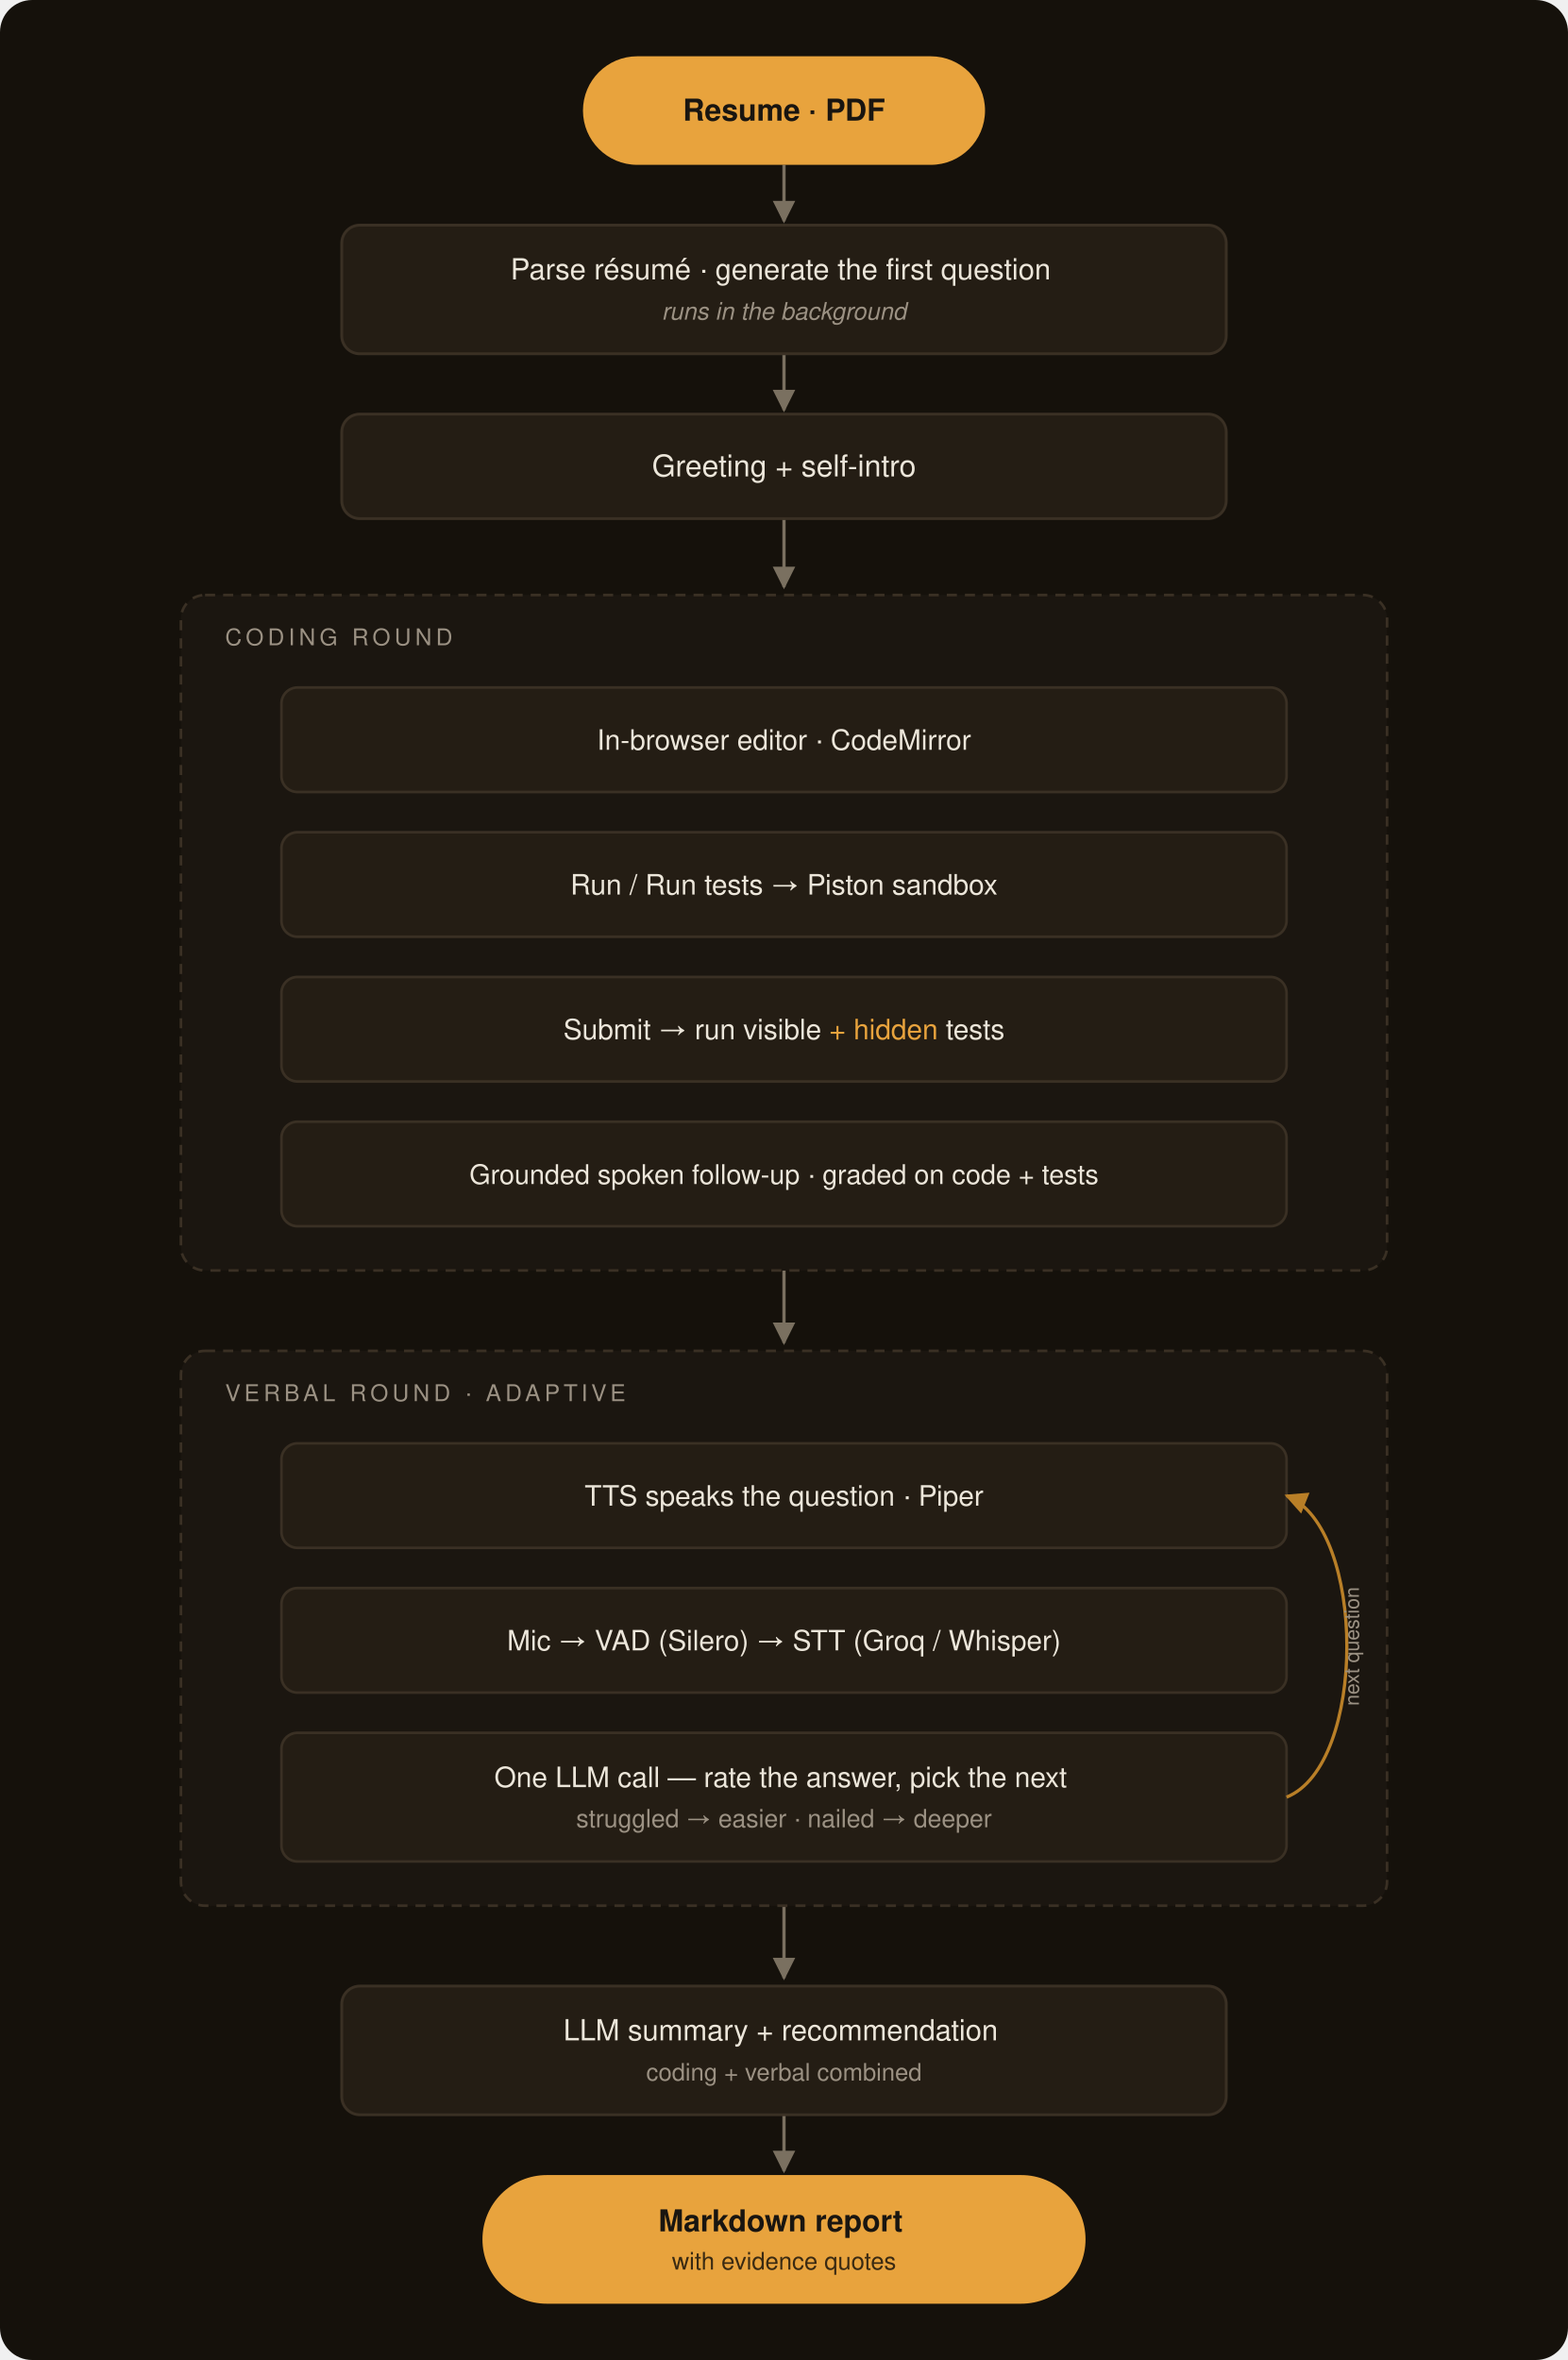
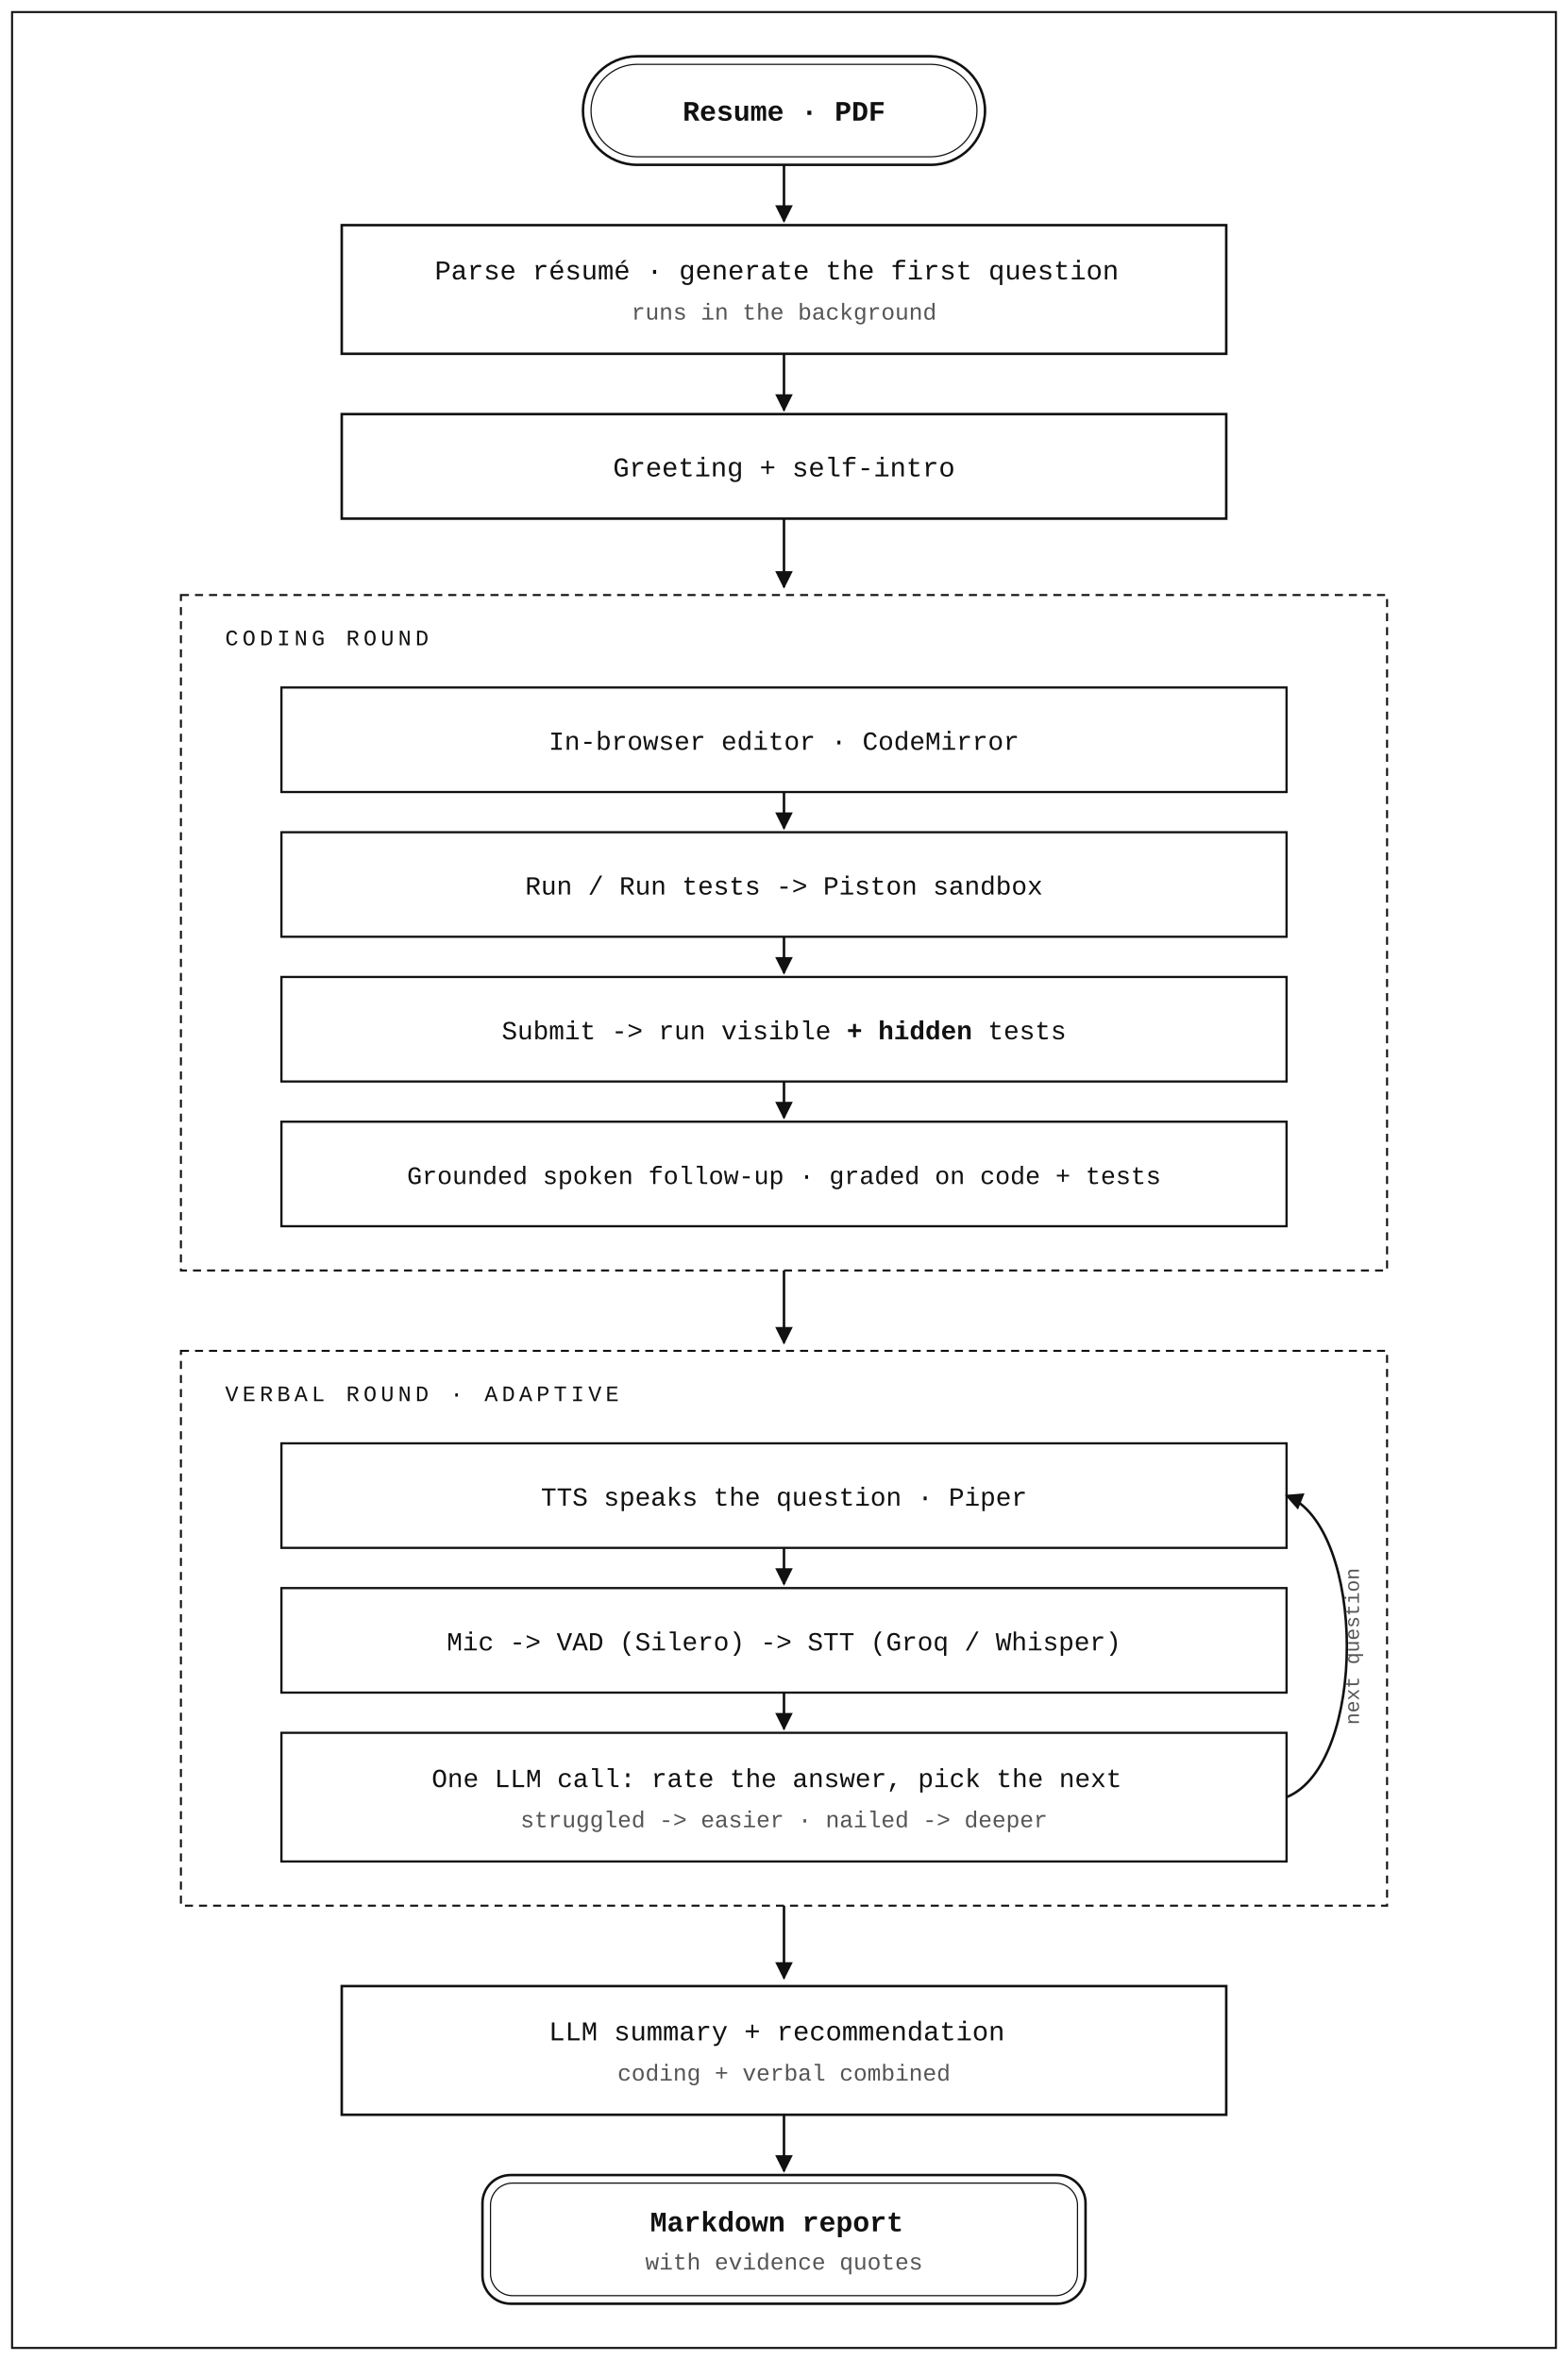
- <svg xmlns="http://www.w3.org/2000/svg" viewBox="0 0 780 1174" font-family="'Segoe UI', system-ui, -apple-system, Helvetica, Arial, sans-serif">
+ <svg xmlns="http://www.w3.org/2000/svg" viewBox="0 0 780 1174" font-family="'SFMono-Regular', 'Consolas', 'Liberation Mono', Menlo, monospace">
  <defs>
    <marker id="arrow" viewBox="0 0 10 10" refX="9" refY="5" markerWidth="7" markerHeight="7" orient="auto-start-reverse">
-       <path d="M0 0 L10 5 L0 10 z" fill="#7a7060" />
-     </marker>
-     <marker id="arrowAmber" viewBox="0 0 10 10" refX="9" refY="5" markerWidth="7" markerHeight="7" orient="auto-start-reverse">
-       <path d="M0 0 L10 5 L0 10 z" fill="#b97f27" />
+       <path d="M0 0 L10 5 L0 10 z" fill="#111111" />
    </marker>
  </defs>
-   <rect x="0" y="0" width="780" height="1174" rx="16" fill="#15110b" />
-   <g stroke="#7a7060" stroke-width="1.6" fill="none" marker-end="url(#arrow)">
+   <rect x="0" y="0" width="780" height="1174" fill="#ffffff" />
+   <rect x="6" y="6" width="768" height="1162" fill="none" stroke="#111111" stroke-width="1" />
+   <g stroke="#111111" stroke-width="1.25" fill="none" marker-end="url(#arrow)">
    <line x1="390" y1="82" x2="390" y2="110" />
    <line x1="390" y1="176" x2="390" y2="204" />
    <line x1="390" y1="258" x2="390" y2="292" />
    <line x1="390" y1="394" x2="390" y2="412" />
    <line x1="390" y1="466" x2="390" y2="484" />
    <line x1="390" y1="538" x2="390" y2="556" />
    <line x1="390" y1="632" x2="390" y2="668" />
    <line x1="390" y1="770" x2="390" y2="788" />
    <line x1="390" y1="842" x2="390" y2="860" />
    <line x1="390" y1="948" x2="390" y2="984" />
    <line x1="390" y1="1052" x2="390" y2="1080" />
  </g>
-   <rect x="290" y="28" width="200" height="54" rx="27" fill="#E8A33D" />
-   <text x="390" y="60" text-anchor="middle" font-size="15" font-weight="700" fill="#191510">Resume · PDF</text>
-   <rect x="170" y="112" width="440" height="64" rx="9" fill="#241d14" stroke="#3a3024" stroke-width="1.4" />
+   <rect x="290" y="28" width="200" height="54" rx="27" fill="#ffffff" stroke="#111111" stroke-width="1.25" />
+   <rect x="294" y="32" width="192" height="46" rx="23" fill="none" stroke="#111111" stroke-width="0.6" />
+   <text x="390" y="60" text-anchor="middle" font-size="14" font-weight="700" fill="#111111">Resume · PDF</text>
+   <rect x="170" y="112" width="440" height="64" fill="#ffffff" stroke="#111111" stroke-width="1.25" />
  <text x="390" y="144" text-anchor="middle">
-     <tspan x="390" dy="-5" font-size="14.5" fill="#ECE6DA">Parse résumé · generate the first question</tspan>
-     <tspan x="390" dy="20" font-size="12" font-style="italic" fill="#9B9183">runs in the background</tspan>
+     <tspan x="390" dy="-5" font-size="13.5" fill="#111111">Parse résumé · generate the first question</tspan>
+     <tspan x="390" dy="20" font-size="11.5" fill="#555555">runs in the background</tspan>
  </text>
-   <rect x="170" y="206" width="440" height="52" rx="9" fill="#241d14" stroke="#3a3024" stroke-width="1.4" />
-   <text x="390" y="237" text-anchor="middle" font-size="15" fill="#ECE6DA">Greeting + self-intro</text>
-   <rect x="90" y="296" width="600" height="336" rx="12" fill="#1b1610" stroke="#3a3024" stroke-width="1.3" stroke-dasharray="5 4" />
-   <text x="112" y="321" font-size="11.5" letter-spacing="2" fill="#9B9183">CODING ROUND</text>
-   <g stroke="#7a7060" stroke-width="1.6" fill="none" marker-end="url(#arrow)" />
-   <rect x="140" y="342" width="500" height="52" rx="8" fill="#241d14" stroke="#3a3024" stroke-width="1.3" />
-   <text x="390" y="373" text-anchor="middle" font-size="14" fill="#ECE6DA">In-browser editor · CodeMirror</text>
-   <rect x="140" y="414" width="500" height="52" rx="8" fill="#241d14" stroke="#3a3024" stroke-width="1.3" />
-   <text x="390" y="445" text-anchor="middle" font-size="14" fill="#ECE6DA">Run / Run tests → Piston sandbox</text>
-   <rect x="140" y="486" width="500" height="52" rx="8" fill="#241d14" stroke="#3a3024" stroke-width="1.3" />
-   <text x="390" y="517" text-anchor="middle" font-size="14" fill="#ECE6DA">Submit → run visible <tspan fill="#E8A33D">+ hidden</tspan> tests</text>
-   <rect x="140" y="558" width="500" height="52" rx="8" fill="#241d14" stroke="#3a3024" stroke-width="1.3" />
-   <text x="390" y="589" text-anchor="middle" font-size="13.5" fill="#ECE6DA">Grounded spoken follow-up · graded on code + tests</text>
-   <rect x="90" y="672" width="600" height="276" rx="12" fill="#1b1610" stroke="#3a3024" stroke-width="1.3" stroke-dasharray="5 4" />
-   <text x="112" y="697" font-size="11.5" letter-spacing="2" fill="#9B9183">VERBAL ROUND · ADAPTIVE</text>
-   <rect x="140" y="718" width="500" height="52" rx="8" fill="#241d14" stroke="#3a3024" stroke-width="1.3" />
-   <text x="390" y="749" text-anchor="middle" font-size="14" fill="#ECE6DA">TTS speaks the question · Piper</text>
-   <rect x="140" y="790" width="500" height="52" rx="8" fill="#241d14" stroke="#3a3024" stroke-width="1.3" />
-   <text x="390" y="821" text-anchor="middle" font-size="14" fill="#ECE6DA">Mic → VAD (Silero) → STT (Groq / Whisper)</text>
-   <rect x="140" y="862" width="500" height="64" rx="8" fill="#241d14" stroke="#3a3024" stroke-width="1.3" />
+   <rect x="170" y="206" width="440" height="52" fill="#ffffff" stroke="#111111" stroke-width="1.25" />
+   <text x="390" y="237" text-anchor="middle" font-size="13.5" fill="#111111">Greeting + self-intro</text>
+   <rect x="90" y="296" width="600" height="336" fill="none" stroke="#111111" stroke-width="1" stroke-dasharray="4 3" />
+   <text x="112" y="321" font-size="11" letter-spacing="2" fill="#111111">CODING ROUND</text>
+   <rect x="140" y="342" width="500" height="52" fill="#ffffff" stroke="#111111" stroke-width="1.1" />
+   <text x="390" y="373" text-anchor="middle" font-size="13" fill="#111111">In-browser editor · CodeMirror</text>
+   <rect x="140" y="414" width="500" height="52" fill="#ffffff" stroke="#111111" stroke-width="1.1" />
+   <text x="390" y="445" text-anchor="middle" font-size="13" fill="#111111">Run / Run tests -&gt; Piston sandbox</text>
+   <rect x="140" y="486" width="500" height="52" fill="#ffffff" stroke="#111111" stroke-width="1.1" />
+   <text x="390" y="517" text-anchor="middle" font-size="13" fill="#111111">Submit -&gt; run visible <tspan font-weight="700">+ hidden</tspan> tests</text>
+   <rect x="140" y="558" width="500" height="52" fill="#ffffff" stroke="#111111" stroke-width="1.1" />
+   <text x="390" y="589" text-anchor="middle" font-size="12.5" fill="#111111">Grounded spoken follow-up · graded on code + tests</text>
+   <rect x="90" y="672" width="600" height="276" fill="none" stroke="#111111" stroke-width="1" stroke-dasharray="4 3" />
+   <text x="112" y="697" font-size="11" letter-spacing="2" fill="#111111">VERBAL ROUND · ADAPTIVE</text>
+   <rect x="140" y="718" width="500" height="52" fill="#ffffff" stroke="#111111" stroke-width="1.1" />
+   <text x="390" y="749" text-anchor="middle" font-size="13" fill="#111111">TTS speaks the question · Piper</text>
+   <rect x="140" y="790" width="500" height="52" fill="#ffffff" stroke="#111111" stroke-width="1.1" />
+   <text x="390" y="821" text-anchor="middle" font-size="13" fill="#111111">Mic -&gt; VAD (Silero) -&gt; STT (Groq / Whisper)</text>
+   <rect x="140" y="862" width="500" height="64" fill="#ffffff" stroke="#111111" stroke-width="1.1" />
  <text x="390" y="894" text-anchor="middle">
-     <tspan x="390" dy="-5" font-size="14" fill="#ECE6DA">One LLM call — rate the answer, pick the next</tspan>
-     <tspan x="390" dy="20" font-size="12.5" fill="#9B9183">struggled → easier · nailed → deeper</tspan>
+     <tspan x="390" dy="-5" font-size="13" fill="#111111">One LLM call: rate the answer, pick the next</tspan>
+     <tspan x="390" dy="20" font-size="11.5" fill="#555555">struggled -&gt; easier · nailed -&gt; deeper</tspan>
  </text>
-   <path d="M640 894 C 680 878 680 760 640 744" stroke="#b97f27" stroke-width="1.6" fill="none" marker-end="url(#arrowAmber)" />
-   <text transform="rotate(-90 676 819)" x="676" y="819" text-anchor="middle" font-size="10" fill="#9B9183">next question</text>
-   <rect x="170" y="988" width="440" height="64" rx="9" fill="#241d14" stroke="#3a3024" stroke-width="1.4" />
+   <path d="M640 894 C 680 878 680 760 640 744" stroke="#111111" stroke-width="1.25" fill="none" marker-end="url(#arrow)" />
+   <text transform="rotate(-90 676 819)" x="676" y="819" text-anchor="middle" font-size="10" fill="#555555">next question</text>
+   <rect x="170" y="988" width="440" height="64" fill="#ffffff" stroke="#111111" stroke-width="1.25" />
  <text x="390" y="1020" text-anchor="middle">
-     <tspan x="390" dy="-5" font-size="14.5" fill="#ECE6DA">LLM summary + recommendation</tspan>
-     <tspan x="390" dy="20" font-size="12" fill="#9B9183">coding + verbal combined</tspan>
+     <tspan x="390" dy="-5" font-size="13.5" fill="#111111">LLM summary + recommendation</tspan>
+     <tspan x="390" dy="20" font-size="11.5" fill="#555555">coding + verbal combined</tspan>
  </text>
-   <rect x="240" y="1082" width="300" height="64" rx="32" fill="#E8A33D" />
+   <rect x="240" y="1082" width="300" height="64" rx="14" fill="#ffffff" stroke="#111111" stroke-width="1.25" />
+   <rect x="244" y="1086" width="292" height="56" rx="11" fill="none" stroke="#111111" stroke-width="0.6" />
  <text x="390" y="1114" text-anchor="middle">
-     <tspan x="390" dy="-4" font-size="15" font-weight="700" fill="#191510">Markdown report</tspan>
-     <tspan x="390" dy="19" font-size="12" fill="#3a2a12">with evidence quotes</tspan>
+     <tspan x="390" dy="-4" font-size="14" font-weight="700" fill="#111111">Markdown report</tspan>
+     <tspan x="390" dy="19" font-size="11.5" fill="#555555">with evidence quotes</tspan>
  </text>
</svg>
